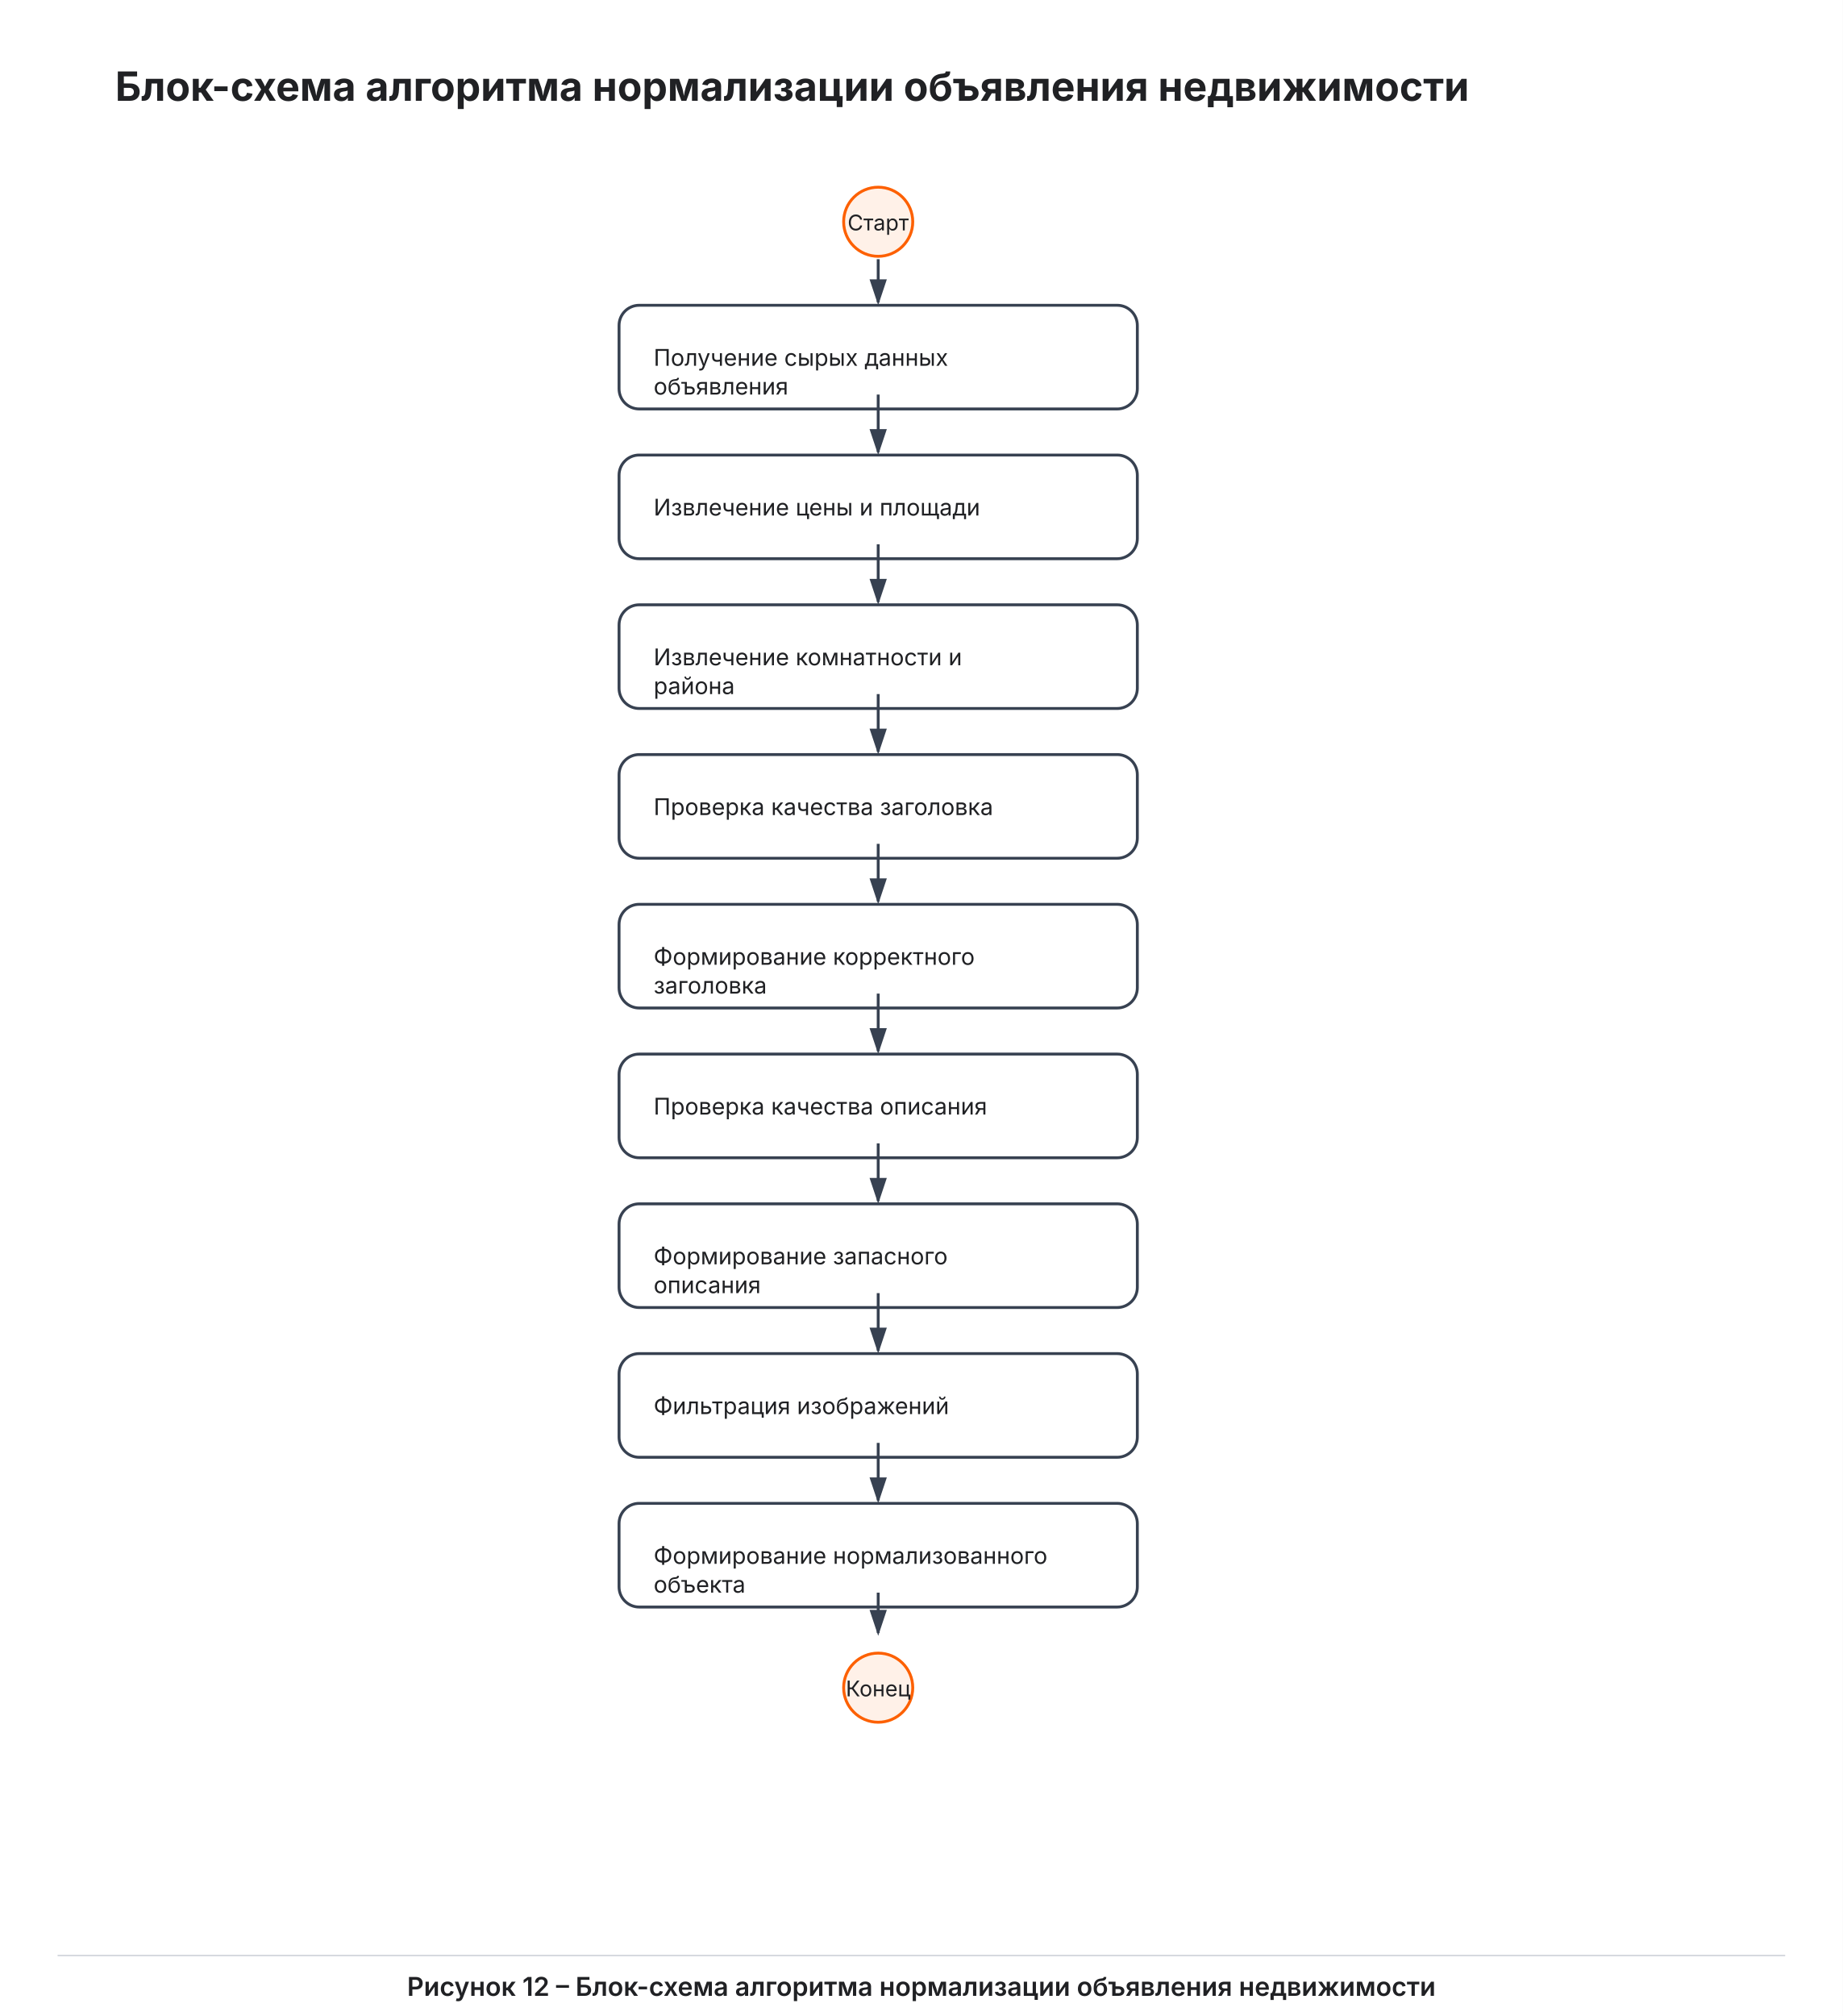
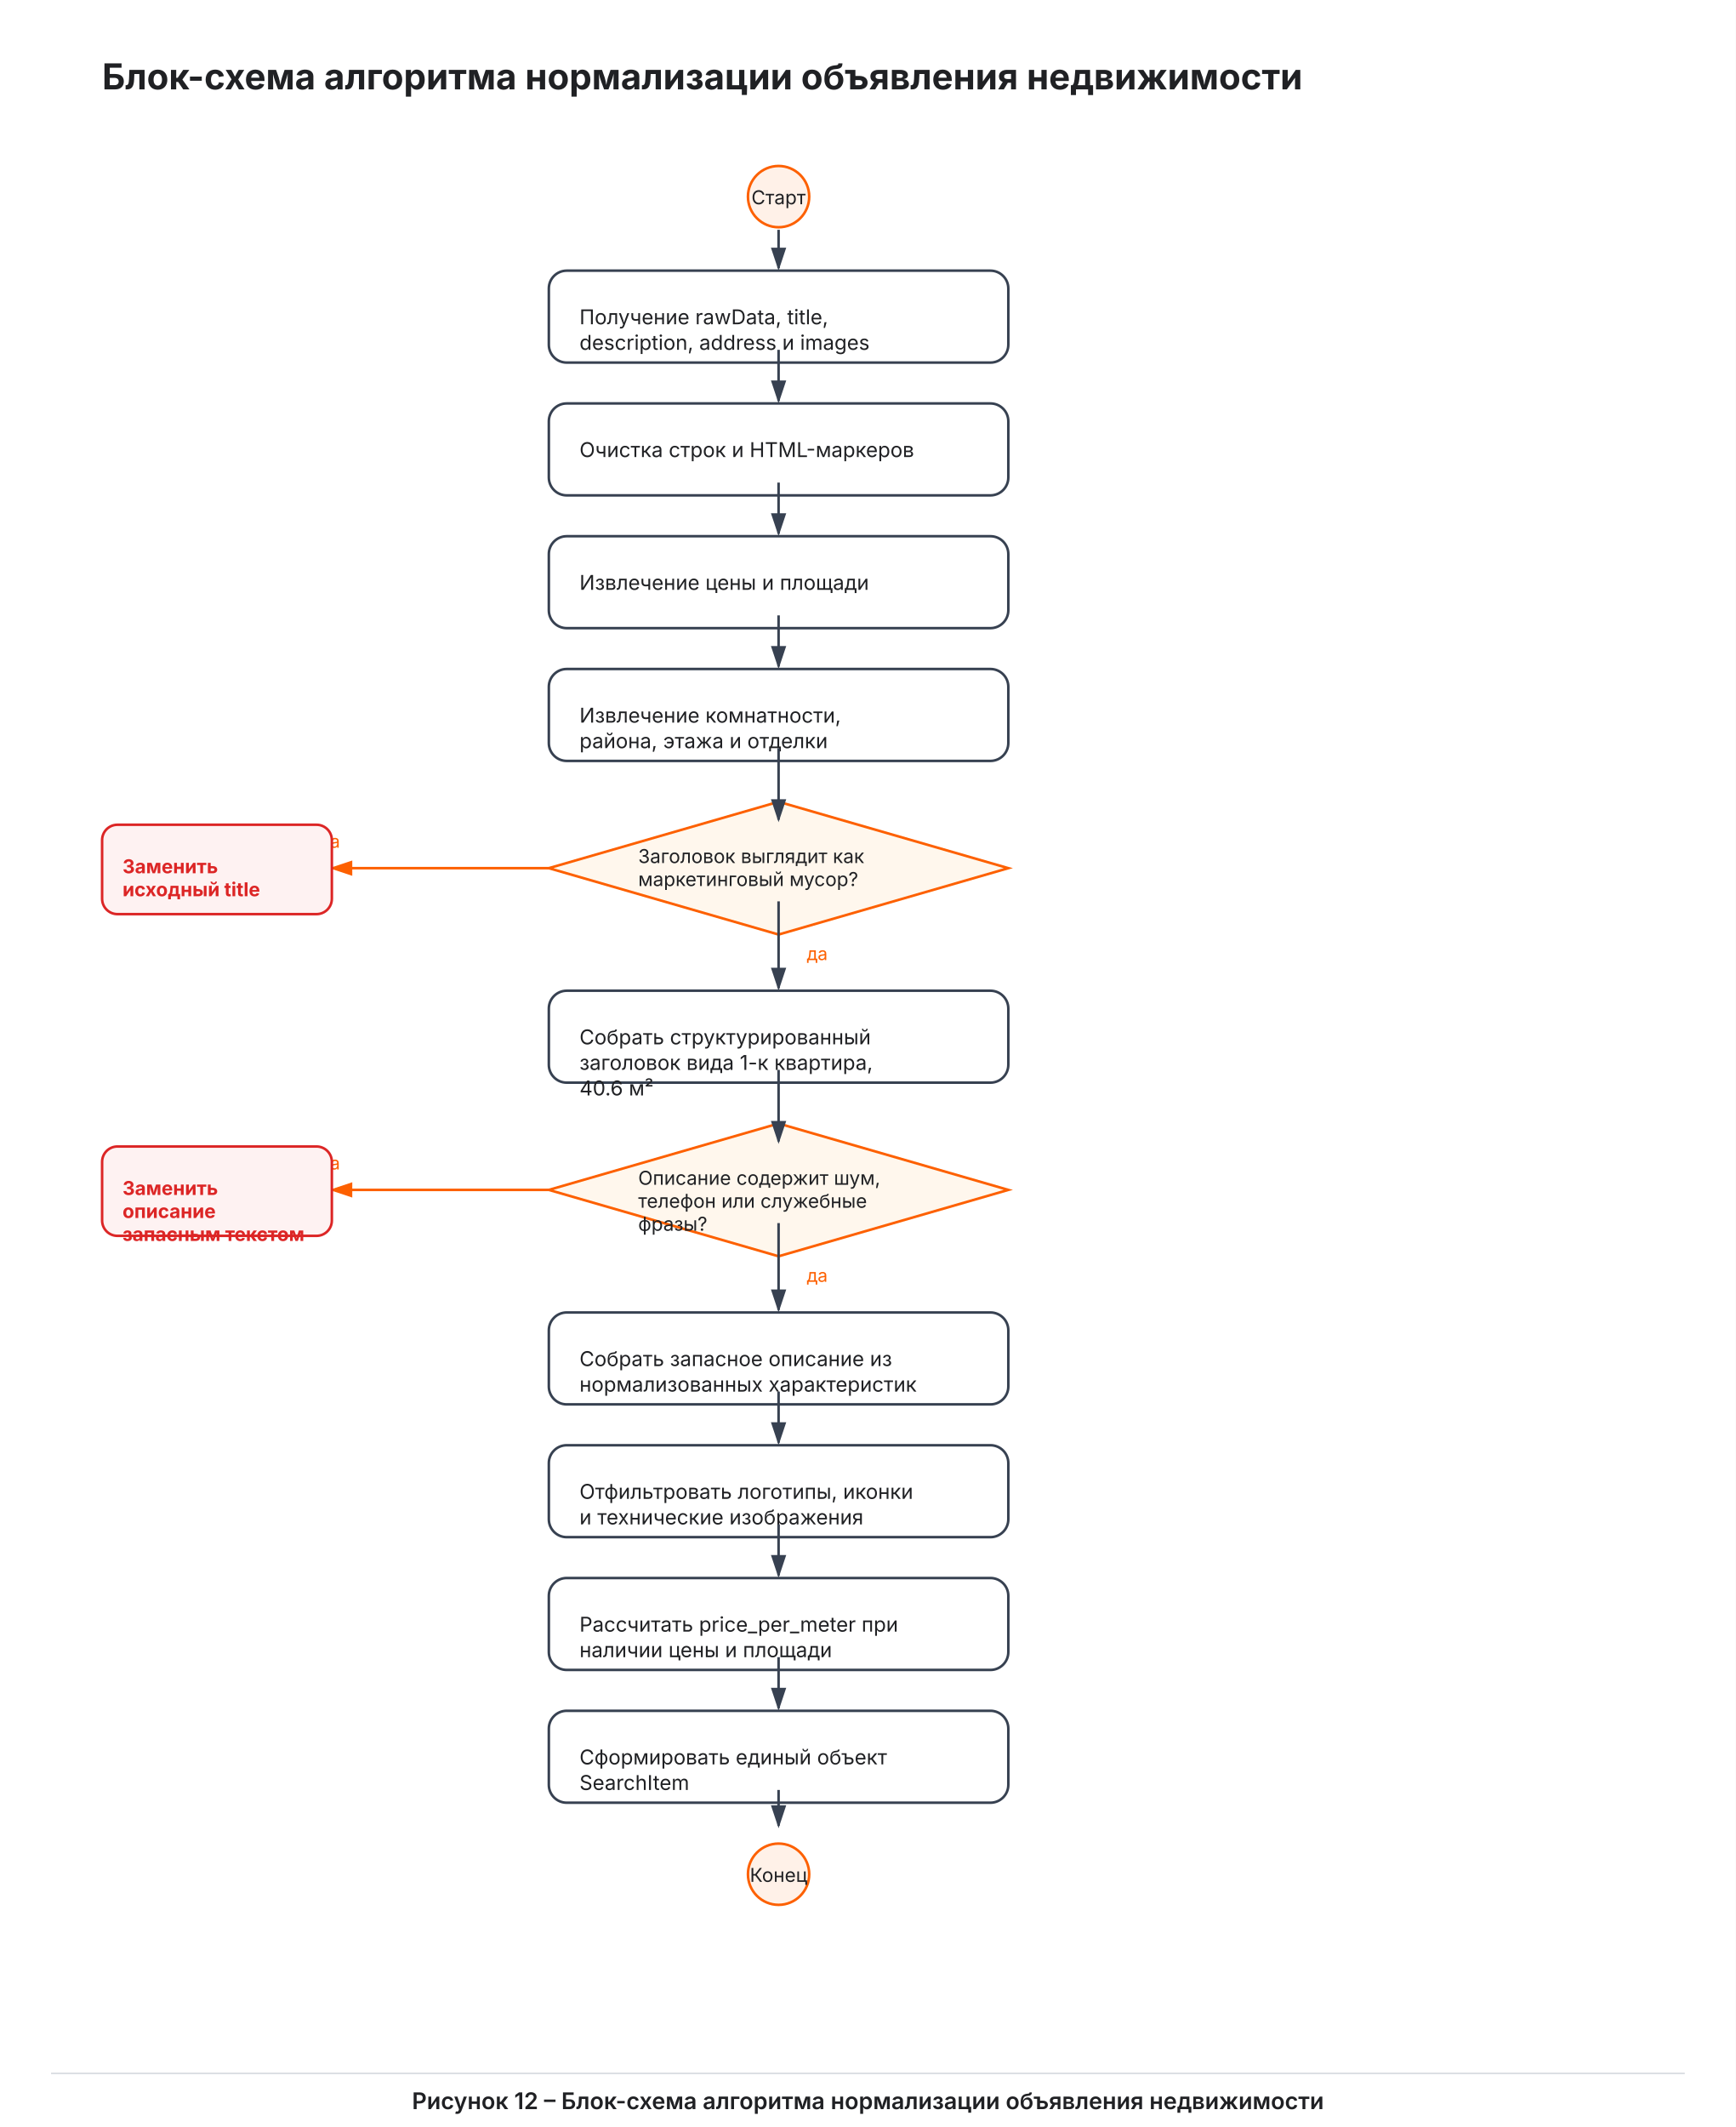
- <svg xmlns="http://www.w3.org/2000/svg" width="1280" height="1400" viewBox="0 0 1280 1400">
-   <rect x="0" y="0" width="1280" height="1400" fill="#ffffff" />
+ <svg xmlns="http://www.w3.org/2000/svg" width="1360" height="1666" viewBox="0 0 1360 1666">
+   <rect x="0" y="0" width="1360" height="1666" fill="#ffffff" />
  <defs>
    <marker id="arrow" markerWidth="10" markerHeight="10" refX="8" refY="3" orient="auto" markerUnits="strokeWidth">
      <path d="M0,0 L0,6 L9,3 z" fill="#374151" />
    </marker>
    <marker id="arrowAccent" markerWidth="10" markerHeight="10" refX="8" refY="3" orient="auto" markerUnits="strokeWidth">
      <path d="M0,0 L0,6 L9,3 z" fill="#fd6000" />
    </marker>
  </defs>
  <text x="80" y="70" font-family="Inter, Arial, sans-serif" font-size="28" font-weight="700" fill="#202124" text-anchor="start">Блок-схема алгоритма нормализации объявления недвижимости</text>
  <circle cx="610" cy="154" r="24" fill="#fff1e8" stroke="#fd6000" stroke-width="2" />
  <text x="610" y="160" font-family="Inter, Arial, sans-serif" font-size="15" font-weight="400" fill="#202124" text-anchor="middle">Старт</text>
  <rect x="430" y="212" width="360" height="72" rx="14" ry="14" fill="#ffffff" stroke="#374151" stroke-width="2" />
-   <text x="454" y="254" font-family="Inter, Arial, sans-serif" font-size="16" font-weight="400" fill="#202124" text-anchor="start">Получение сырых данных</text>
-   <text x="454" y="274" font-family="Inter, Arial, sans-serif" font-size="16" font-weight="400" fill="#202124" text-anchor="start">объявления</text>
+   <text x="454" y="254" font-family="Inter, Arial, sans-serif" font-size="16" font-weight="400" fill="#202124" text-anchor="start">Получение rawData, title,</text>
+   <text x="454" y="274" font-family="Inter, Arial, sans-serif" font-size="16" font-weight="400" fill="#202124" text-anchor="start">description, address и images</text>
  <line x1="610" y1="180" x2="610" y2="210" stroke="#374151" stroke-width="2" marker-end="url(#arrow)" />
  <rect x="430" y="316" width="360" height="72" rx="14" ry="14" fill="#ffffff" stroke="#374151" stroke-width="2" />
-   <text x="454" y="358" font-family="Inter, Arial, sans-serif" font-size="16" font-weight="400" fill="#202124" text-anchor="start">Извлечение цены и площади</text>
+   <text x="454" y="358" font-family="Inter, Arial, sans-serif" font-size="16" font-weight="400" fill="#202124" text-anchor="start">Очистка строк и HTML-маркеров</text>
  <line x1="610" y1="274" x2="610" y2="314" stroke="#374151" stroke-width="2" marker-end="url(#arrow)" />
  <rect x="430" y="420" width="360" height="72" rx="14" ry="14" fill="#ffffff" stroke="#374151" stroke-width="2" />
-   <text x="454" y="462" font-family="Inter, Arial, sans-serif" font-size="16" font-weight="400" fill="#202124" text-anchor="start">Извлечение комнатности и</text>
-   <text x="454" y="482" font-family="Inter, Arial, sans-serif" font-size="16" font-weight="400" fill="#202124" text-anchor="start">района</text>
+   <text x="454" y="462" font-family="Inter, Arial, sans-serif" font-size="16" font-weight="400" fill="#202124" text-anchor="start">Извлечение цены и площади</text>
  <line x1="610" y1="378" x2="610" y2="418" stroke="#374151" stroke-width="2" marker-end="url(#arrow)" />
  <rect x="430" y="524" width="360" height="72" rx="14" ry="14" fill="#ffffff" stroke="#374151" stroke-width="2" />
-   <text x="454" y="566" font-family="Inter, Arial, sans-serif" font-size="16" font-weight="400" fill="#202124" text-anchor="start">Проверка качества заголовка</text>
+   <text x="454" y="566" font-family="Inter, Arial, sans-serif" font-size="16" font-weight="400" fill="#202124" text-anchor="start">Извлечение комнатности,</text>
+   <text x="454" y="586" font-family="Inter, Arial, sans-serif" font-size="16" font-weight="400" fill="#202124" text-anchor="start">района, этажа и отделки</text>
  <line x1="610" y1="482" x2="610" y2="522" stroke="#374151" stroke-width="2" marker-end="url(#arrow)" />
-   <rect x="430" y="628" width="360" height="72" rx="14" ry="14" fill="#ffffff" stroke="#374151" stroke-width="2" />
-   <text x="454" y="670" font-family="Inter, Arial, sans-serif" font-size="16" font-weight="400" fill="#202124" text-anchor="start">Формирование корректного</text>
-   <text x="454" y="690" font-family="Inter, Arial, sans-serif" font-size="16" font-weight="400" fill="#202124" text-anchor="start">заголовка</text>
-   <line x1="610" y1="586" x2="610" y2="626" stroke="#374151" stroke-width="2" marker-end="url(#arrow)" />
-   <rect x="430" y="732" width="360" height="72" rx="14" ry="14" fill="#ffffff" stroke="#374151" stroke-width="2" />
-   <text x="454" y="774" font-family="Inter, Arial, sans-serif" font-size="16" font-weight="400" fill="#202124" text-anchor="start">Проверка качества описания</text>
-   <line x1="610" y1="690" x2="610" y2="730" stroke="#374151" stroke-width="2" marker-end="url(#arrow)" />
-   <rect x="430" y="836" width="360" height="72" rx="14" ry="14" fill="#ffffff" stroke="#374151" stroke-width="2" />
-   <text x="454" y="878" font-family="Inter, Arial, sans-serif" font-size="16" font-weight="400" fill="#202124" text-anchor="start">Формирование запасного</text>
-   <text x="454" y="898" font-family="Inter, Arial, sans-serif" font-size="16" font-weight="400" fill="#202124" text-anchor="start">описания</text>
-   <line x1="610" y1="794" x2="610" y2="834" stroke="#374151" stroke-width="2" marker-end="url(#arrow)" />
-   <rect x="430" y="940" width="360" height="72" rx="14" ry="14" fill="#ffffff" stroke="#374151" stroke-width="2" />
-   <text x="454" y="982" font-family="Inter, Arial, sans-serif" font-size="16" font-weight="400" fill="#202124" text-anchor="start">Фильтрация изображений</text>
-   <line x1="610" y1="898" x2="610" y2="938" stroke="#374151" stroke-width="2" marker-end="url(#arrow)" />
-   <rect x="430" y="1044" width="360" height="72" rx="14" ry="14" fill="#ffffff" stroke="#374151" stroke-width="2" />
-   <text x="454" y="1086" font-family="Inter, Arial, sans-serif" font-size="16" font-weight="400" fill="#202124" text-anchor="start">Формирование нормализованного</text>
-   <text x="454" y="1106" font-family="Inter, Arial, sans-serif" font-size="16" font-weight="400" fill="#202124" text-anchor="start">объекта</text>
-   <line x1="610" y1="1002" x2="610" y2="1042" stroke="#374151" stroke-width="2" marker-end="url(#arrow)" />
-   <circle cx="610" cy="1172" r="24" fill="#fff1e8" stroke="#fd6000" stroke-width="2" />
-   <text x="610" y="1178" font-family="Inter, Arial, sans-serif" font-size="15" font-weight="400" fill="#202124" text-anchor="middle">Конец</text>
-   <line x1="610" y1="1106" x2="610" y2="1134" stroke="#374151" stroke-width="2" marker-end="url(#arrow)" />
-   <line x1="40" y1="1358" x2="1240" y2="1358" stroke="#d1d5db" stroke-width="1" />
-   <text x="640" y="1386" font-family="Inter, Arial, sans-serif" font-size="18" font-weight="600" fill="#202124" text-anchor="middle">Рисунок 12 – Блок-схема алгоритма нормализации объявления недвижимости</text>
+   <polygon points="610,628 790,680 610,732 430,680" fill="#fff7ed" stroke="#fd6000" stroke-width="2" />
+   <text x="500" y="676" font-family="Inter, Arial, sans-serif" font-size="15" font-weight="400" fill="#202124" text-anchor="start">Заголовок выглядит как</text>
+   <text x="500" y="694" font-family="Inter, Arial, sans-serif" font-size="15" font-weight="400" fill="#202124" text-anchor="start">маркетинговый мусор?</text>
+   <line x1="430" y1="680" x2="260" y2="680" stroke="#fd6000" stroke-width="2" marker-end="url(#arrowAccent)" />
+   <text x="250" y="664" font-family="Inter, Arial, sans-serif" font-size="14" font-weight="400" fill="#fd6000" text-anchor="start">да</text>
+   <rect x="80" y="646" width="180" height="70" rx="12" ry="12" fill="#fef2f2" stroke="#dc2626" stroke-width="2" />
+   <text x="96" y="684" font-family="Inter, Arial, sans-serif" font-size="15" font-weight="700" fill="#dc2626" text-anchor="start">Заменить</text>
+   <text x="96" y="702" font-family="Inter, Arial, sans-serif" font-size="15" font-weight="700" fill="#dc2626" text-anchor="start">исходный title</text>
+   <text x="632" y="752" font-family="Inter, Arial, sans-serif" font-size="14" font-weight="400" fill="#fd6000" text-anchor="start">да</text>
+   <line x1="610" y1="586" x2="610" y2="642" stroke="#374151" stroke-width="2" marker-end="url(#arrow)" />
+   <rect x="430" y="776" width="360" height="72" rx="14" ry="14" fill="#ffffff" stroke="#374151" stroke-width="2" />
+   <text x="454" y="818" font-family="Inter, Arial, sans-serif" font-size="16" font-weight="400" fill="#202124" text-anchor="start">Собрать структурированный</text>
+   <text x="454" y="838" font-family="Inter, Arial, sans-serif" font-size="16" font-weight="400" fill="#202124" text-anchor="start">заголовок вида 1-к квартира,</text>
+   <text x="454" y="858" font-family="Inter, Arial, sans-serif" font-size="16" font-weight="400" fill="#202124" text-anchor="start">40.6 м²</text>
+   <line x1="610" y1="706" x2="610" y2="774" stroke="#374151" stroke-width="2" marker-end="url(#arrow)" />
+   <polygon points="610,880 790,932 610,984 430,932" fill="#fff7ed" stroke="#fd6000" stroke-width="2" />
+   <text x="500" y="928" font-family="Inter, Arial, sans-serif" font-size="15" font-weight="400" fill="#202124" text-anchor="start">Описание содержит шум,</text>
+   <text x="500" y="946" font-family="Inter, Arial, sans-serif" font-size="15" font-weight="400" fill="#202124" text-anchor="start">телефон или служебные</text>
+   <text x="500" y="964" font-family="Inter, Arial, sans-serif" font-size="15" font-weight="400" fill="#202124" text-anchor="start">фразы?</text>
+   <line x1="430" y1="932" x2="260" y2="932" stroke="#fd6000" stroke-width="2" marker-end="url(#arrowAccent)" />
+   <text x="250" y="916" font-family="Inter, Arial, sans-serif" font-size="14" font-weight="400" fill="#fd6000" text-anchor="start">да</text>
+   <rect x="80" y="898" width="180" height="70" rx="12" ry="12" fill="#fef2f2" stroke="#dc2626" stroke-width="2" />
+   <text x="96" y="936" font-family="Inter, Arial, sans-serif" font-size="15" font-weight="700" fill="#dc2626" text-anchor="start">Заменить</text>
+   <text x="96" y="954" font-family="Inter, Arial, sans-serif" font-size="15" font-weight="700" fill="#dc2626" text-anchor="start">описание</text>
+   <text x="96" y="972" font-family="Inter, Arial, sans-serif" font-size="15" font-weight="700" fill="#dc2626" text-anchor="start">запасным текстом</text>
+   <text x="632" y="1004" font-family="Inter, Arial, sans-serif" font-size="14" font-weight="400" fill="#fd6000" text-anchor="start">да</text>
+   <line x1="610" y1="838" x2="610" y2="894" stroke="#374151" stroke-width="2" marker-end="url(#arrow)" />
+   <rect x="430" y="1028" width="360" height="72" rx="14" ry="14" fill="#ffffff" stroke="#374151" stroke-width="2" />
+   <text x="454" y="1070" font-family="Inter, Arial, sans-serif" font-size="16" font-weight="400" fill="#202124" text-anchor="start">Собрать запасное описание из</text>
+   <text x="454" y="1090" font-family="Inter, Arial, sans-serif" font-size="16" font-weight="400" fill="#202124" text-anchor="start">нормализованных характеристик</text>
+   <line x1="610" y1="958" x2="610" y2="1026" stroke="#374151" stroke-width="2" marker-end="url(#arrow)" />
+   <rect x="430" y="1132" width="360" height="72" rx="14" ry="14" fill="#ffffff" stroke="#374151" stroke-width="2" />
+   <text x="454" y="1174" font-family="Inter, Arial, sans-serif" font-size="16" font-weight="400" fill="#202124" text-anchor="start">Отфильтровать логотипы, иконки</text>
+   <text x="454" y="1194" font-family="Inter, Arial, sans-serif" font-size="16" font-weight="400" fill="#202124" text-anchor="start">и технические изображения</text>
+   <line x1="610" y1="1090" x2="610" y2="1130" stroke="#374151" stroke-width="2" marker-end="url(#arrow)" />
+   <rect x="430" y="1236" width="360" height="72" rx="14" ry="14" fill="#ffffff" stroke="#374151" stroke-width="2" />
+   <text x="454" y="1278" font-family="Inter, Arial, sans-serif" font-size="16" font-weight="400" fill="#202124" text-anchor="start">Рассчитать price_per_meter при</text>
+   <text x="454" y="1298" font-family="Inter, Arial, sans-serif" font-size="16" font-weight="400" fill="#202124" text-anchor="start">наличии цены и площади</text>
+   <line x1="610" y1="1194" x2="610" y2="1234" stroke="#374151" stroke-width="2" marker-end="url(#arrow)" />
+   <rect x="430" y="1340" width="360" height="72" rx="14" ry="14" fill="#ffffff" stroke="#374151" stroke-width="2" />
+   <text x="454" y="1382" font-family="Inter, Arial, sans-serif" font-size="16" font-weight="400" fill="#202124" text-anchor="start">Сформировать единый объект</text>
+   <text x="454" y="1402" font-family="Inter, Arial, sans-serif" font-size="16" font-weight="400" fill="#202124" text-anchor="start">SearchItem</text>
+   <line x1="610" y1="1298" x2="610" y2="1338" stroke="#374151" stroke-width="2" marker-end="url(#arrow)" />
+   <circle cx="610" cy="1468" r="24" fill="#fff1e8" stroke="#fd6000" stroke-width="2" />
+   <text x="610" y="1474" font-family="Inter, Arial, sans-serif" font-size="15" font-weight="400" fill="#202124" text-anchor="middle">Конец</text>
+   <line x1="610" y1="1402" x2="610" y2="1430" stroke="#374151" stroke-width="2" marker-end="url(#arrow)" />
+   <line x1="40" y1="1624" x2="1320" y2="1624" stroke="#d1d5db" stroke-width="1" />
+   <text x="680" y="1652" font-family="Inter, Arial, sans-serif" font-size="18" font-weight="600" fill="#202124" text-anchor="middle">Рисунок 12 – Блок-схема алгоритма нормализации объявления недвижимости</text>
</svg>
